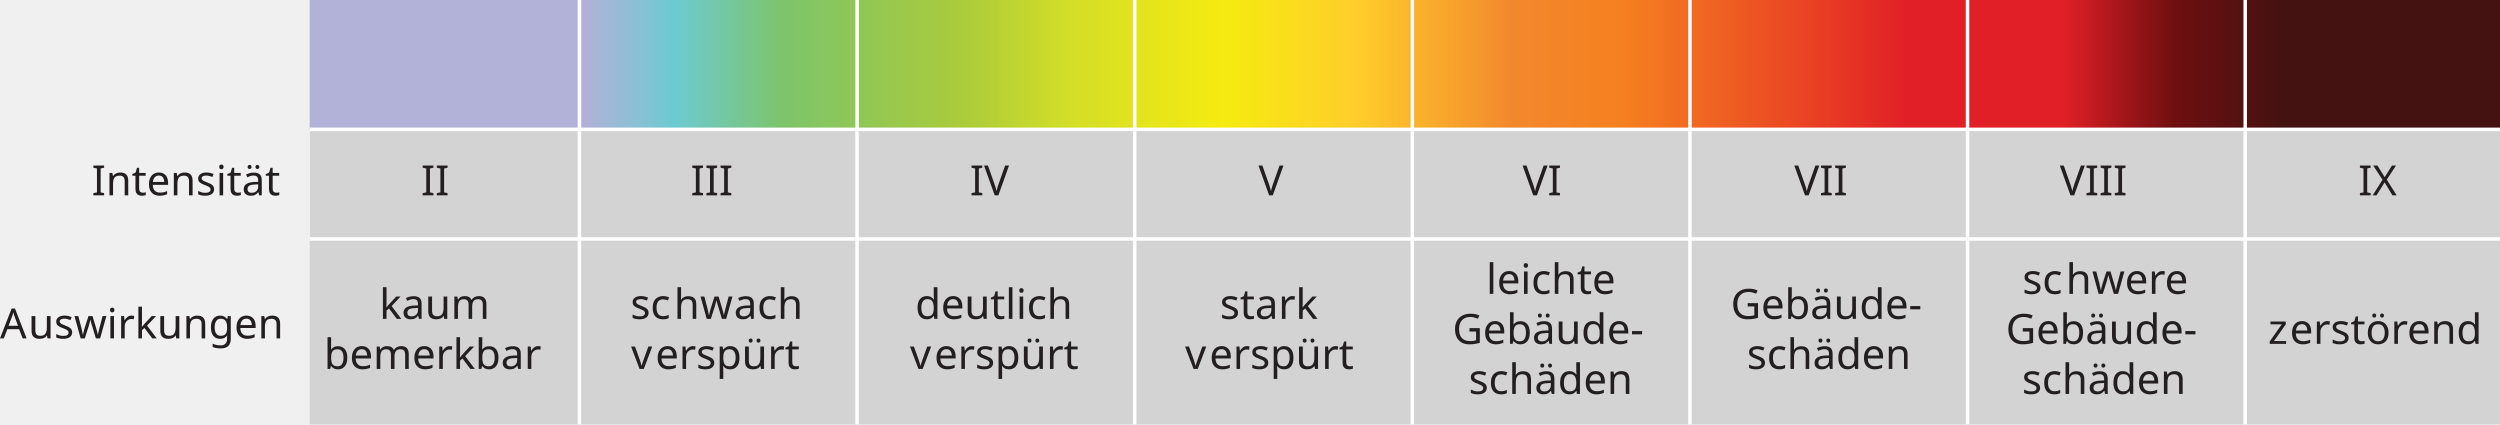
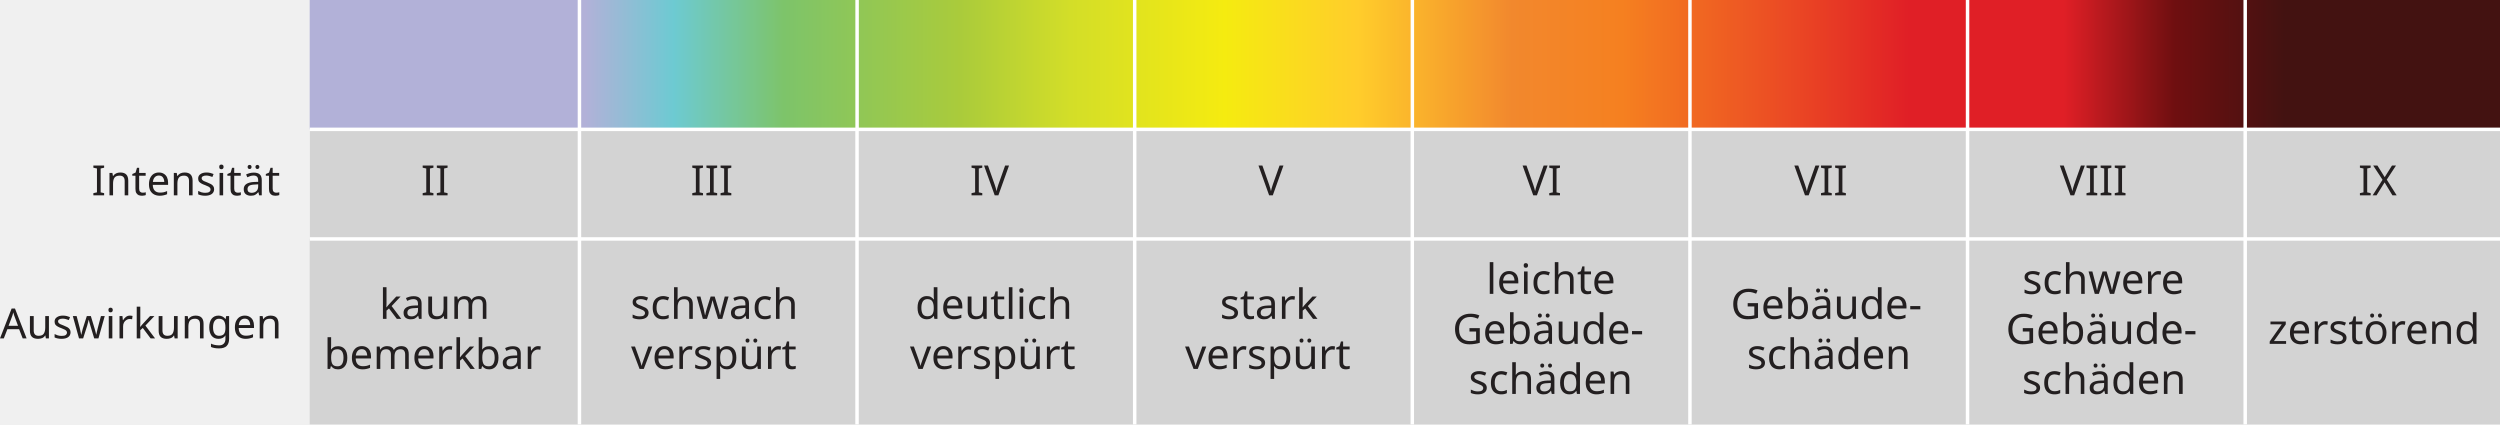
<svg xmlns="http://www.w3.org/2000/svg" id="Layer_2" viewBox="0 0 359.7 61.06">
  <defs>
-     <style>.cls-1,.cls-2{fill:none;}.cls-3{letter-spacing:0em;}.cls-4{fill:url(#linear-gradient);}.cls-5{clip-path:url(#clippath);}.cls-6{letter-spacing:0em;}.cls-7{fill:#d3d3d3;}.cls-8{fill:#231f20;font-family:Verdana, Verdana;font-size:6px;}.cls-9{letter-spacing:0em;}.cls-10{letter-spacing:0em;}.cls-2{stroke:#fff;stroke-miterlimit:10;stroke-width:.5px;}</style>
+     <style>
+             .cls-1,.cls-2{fill:none;}.cls-3{letter-spacing:0em;}.cls-4{fill:url(#linear-gradient);}.cls-5{clip-path:url(#clippath);}.cls-6{letter-spacing:0em;}.cls-7{fill:#d3d3d3;}.cls-8{fill:#231f20;font-family:Verdana,
+             Verdana;font-size:6px;}.cls-9{letter-spacing:0em;}.cls-10{letter-spacing:0em;}.cls-2{stroke:#fff;stroke-miterlimit:10;stroke-width:.5px;}</style>
    <clipPath id="clippath">
      <rect class="cls-1" x="44.56" width="315.15" height="18.61" />
    </clipPath>
    <linearGradient id="linear-gradient" x1="791.18" y1="547.55" x2="2012.39" y2="547.55" gradientTransform="translate(-159.61 -602.58) scale(.26 1.12)" gradientUnits="userSpaceOnUse">
      <stop offset="0" stop-color="#b2b1d8" />
      <stop offset=".12" stop-color="#b2b1d8" />
      <stop offset=".16" stop-color="#6dcad2" />
      <stop offset=".21" stop-color="#7dc46a" />
      <stop offset=".29" stop-color="#aacb3b" />
      <stop offset=".34" stop-color="#d3de28" />
      <stop offset=".41" stop-color="#f5eb10" />
      <stop offset=".47" stop-color="#ffcd2b" />
      <stop offset=".54" stop-color="#f2882d" />
      <stop offset=".59" stop-color="#f58020" />
      <stop offset=".67" stop-color="#ea4624" />
      <stop offset=".72" stop-color="#e01f26" />
      <stop offset=".79" stop-color="#e01f26" />
      <stop offset=".84" stop-color="#6f0f10" />
      <stop offset=".89" stop-color="#431211" />
    </linearGradient>
  </defs>
  <g id="Layer_1-2">
    <text class="cls-8" transform="translate(13.2 28.1)">
      <tspan x="0" y="0">Intensität</tspan>
    </text>
    <text class="cls-8" transform="translate(0 48.69)">
-       <tspan class="cls-9" x="0" y="0">A</tspan>
-       <tspan x="4.07" y="0">uswirkungen</tspan>
+       <tspan class="cls-9" x="0" y="0">Auswirkungen</tspan>
    </text>
    <g class="cls-5">
      <rect class="cls-4" x="44.56" width="315.15" height="18.61" />
    </g>
    <rect class="cls-7" x="44.59" y="18.61" width="315.11" height="15.77" />
    <g>
      <line class="cls-2" x1="323.04" y1="0" x2="323.04" y2="18.61" />
      <line class="cls-2" x1="83.37" y1="0" x2="83.37" y2="18.61" />
      <line class="cls-2" x1="123.32" y1="0" x2="123.32" y2="18.61" />
      <line class="cls-2" x1="163.26" y1="0" x2="163.26" y2="18.61" />
      <line class="cls-2" x1="243.15" y1="0" x2="243.15" y2="18.61" />
      <line class="cls-2" x1="283.09" y1="0" x2="283.09" y2="18.61" />
      <line class="cls-2" x1="203.21" y1="0" x2="203.21" y2="18.61" />
    </g>
    <rect class="cls-7" x="44.56" y="34.38" width="315.15" height="26.68" />
    <text class="cls-8" transform="translate(54.58 45.88)">
      <tspan x="0" y="0">kaum</tspan>
      <tspan x="-7.97" y="7.2">bemerkbar</tspan>
    </text>
    <text class="cls-8" transform="translate(90.71 45.88)">
-       <tspan x="0" y="0">sc</tspan>
-       <tspan class="cls-9" x="6.25" y="0">h</tspan>
-       <tspan class="cls-10" x="10.02" y="0">w</tspan>
-       <tspan x="14.87" y="0">ach</tspan>
-       <tspan class="cls-6" x=".09" y="7.2">v</tspan>
-       <tspan x="3.59" y="7.2">erspürt</tspan>
+       <tspan x="0" y="0">schwach</tspan>
+       <tspan class="cls-6" x=".09" y="7.2">verspürt</tspan>
    </text>
    <text class="cls-8" transform="translate(131.69 45.88)">
      <tspan x="0" y="0">deutlich</tspan>
-       <tspan class="cls-6" x="-.76" y="7.2">v</tspan>
-       <tspan x="2.73" y="7.2">erspürt</tspan>
+       <tspan class="cls-6" x="-.76" y="7.2">verspürt</tspan>
    </text>
    <text class="cls-8" transform="translate(175.52 45.88)">
      <tspan x="0" y="0">stark</tspan>
-       <tspan class="cls-6" x="-5.01" y="7.2">v</tspan>
-       <tspan x="-1.51" y="7.2">erspürt</tspan>
+       <tspan class="cls-6" x="-5.01" y="7.2">verspürt</tspan>
    </text>
    <text class="cls-8" transform="translate(213.83 42.28)">
      <tspan x="0" y="0">leichte</tspan>
      <tspan x="-4.84" y="7.2">Gebäude-</tspan>
      <tspan x="-2.52" y="14.4">schäden</tspan>
    </text>
    <text class="cls-8" transform="translate(249.02 45.88)">
      <tspan x="0" y="0">Gebäude-</tspan>
      <tspan x="2.32" y="7.2">schäden</tspan>
    </text>
    <text class="cls-8" transform="translate(290.98 42.28)">
-       <tspan x="0" y="0">sc</tspan>
-       <tspan class="cls-9" x="6.25" y="0">h</tspan>
-       <tspan x="10.02" y="0">were</tspan>
+       <tspan x="0" y="0">schwere</tspan>
      <tspan x="-2.38" y="7.2">Gebäude-</tspan>
      <tspan x="-.06" y="14.4">schäden</tspan>
    </text>
    <text class="cls-8" transform="translate(326.33 49.48)">
-       <tspan class="cls-3" x="0" y="0">z</tspan>
-       <tspan x="3.12" y="0">erstörend</tspan>
+       <tspan class="cls-3" x="0" y="0">zerstörend</tspan>
    </text>
    <text class="cls-8" transform="translate(60.58 28.1)">
      <tspan x="0" y="0">II</tspan>
    </text>
    <text class="cls-8" transform="translate(99.37 28.1)">
      <tspan x="0" y="0">III</tspan>
    </text>
    <text class="cls-8" transform="translate(139.55 28.1)">
      <tspan x="0" y="0">IV</tspan>
    </text>
    <text class="cls-8" transform="translate(181.07 28.1)">
      <tspan x="0" y="0">V</tspan>
    </text>
    <text class="cls-8" transform="translate(219.07 28.1)">
      <tspan x="0" y="0">VI</tspan>
    </text>
    <text class="cls-8" transform="translate(258.17 28.1)">
      <tspan x="0" y="0">VII</tspan>
    </text>
    <text class="cls-8" transform="translate(296.37 28.1)">
      <tspan x="0" y="0">VIII</tspan>
    </text>
    <text class="cls-8" transform="translate(339.31 28.1)">
      <tspan x="0" y="0">IX</tspan>
    </text>
    <g>
      <line class="cls-2" x1="323.04" y1="18.61" x2="323.04" y2="61.06" />
      <line class="cls-2" x1="83.37" y1="18.61" x2="83.37" y2="61.06" />
      <line class="cls-2" x1="123.31" y1="18.61" x2="123.31" y2="61.06" />
      <line class="cls-2" x1="163.26" y1="18.61" x2="163.26" y2="61.06" />
      <line class="cls-2" x1="243.15" y1="18.61" x2="243.15" y2="61.06" />
      <line class="cls-2" x1="283.09" y1="18.61" x2="283.09" y2="61.06" />
      <line class="cls-2" x1="203.2" y1="18.61" x2="203.2" y2="61.06" />
    </g>
    <line class="cls-2" x1="359.7" y1="18.61" x2="44.56" y2="18.61" />
    <line class="cls-2" x1="359.7" y1="34.38" x2="44.57" y2="34.38" />
  </g>
</svg>
